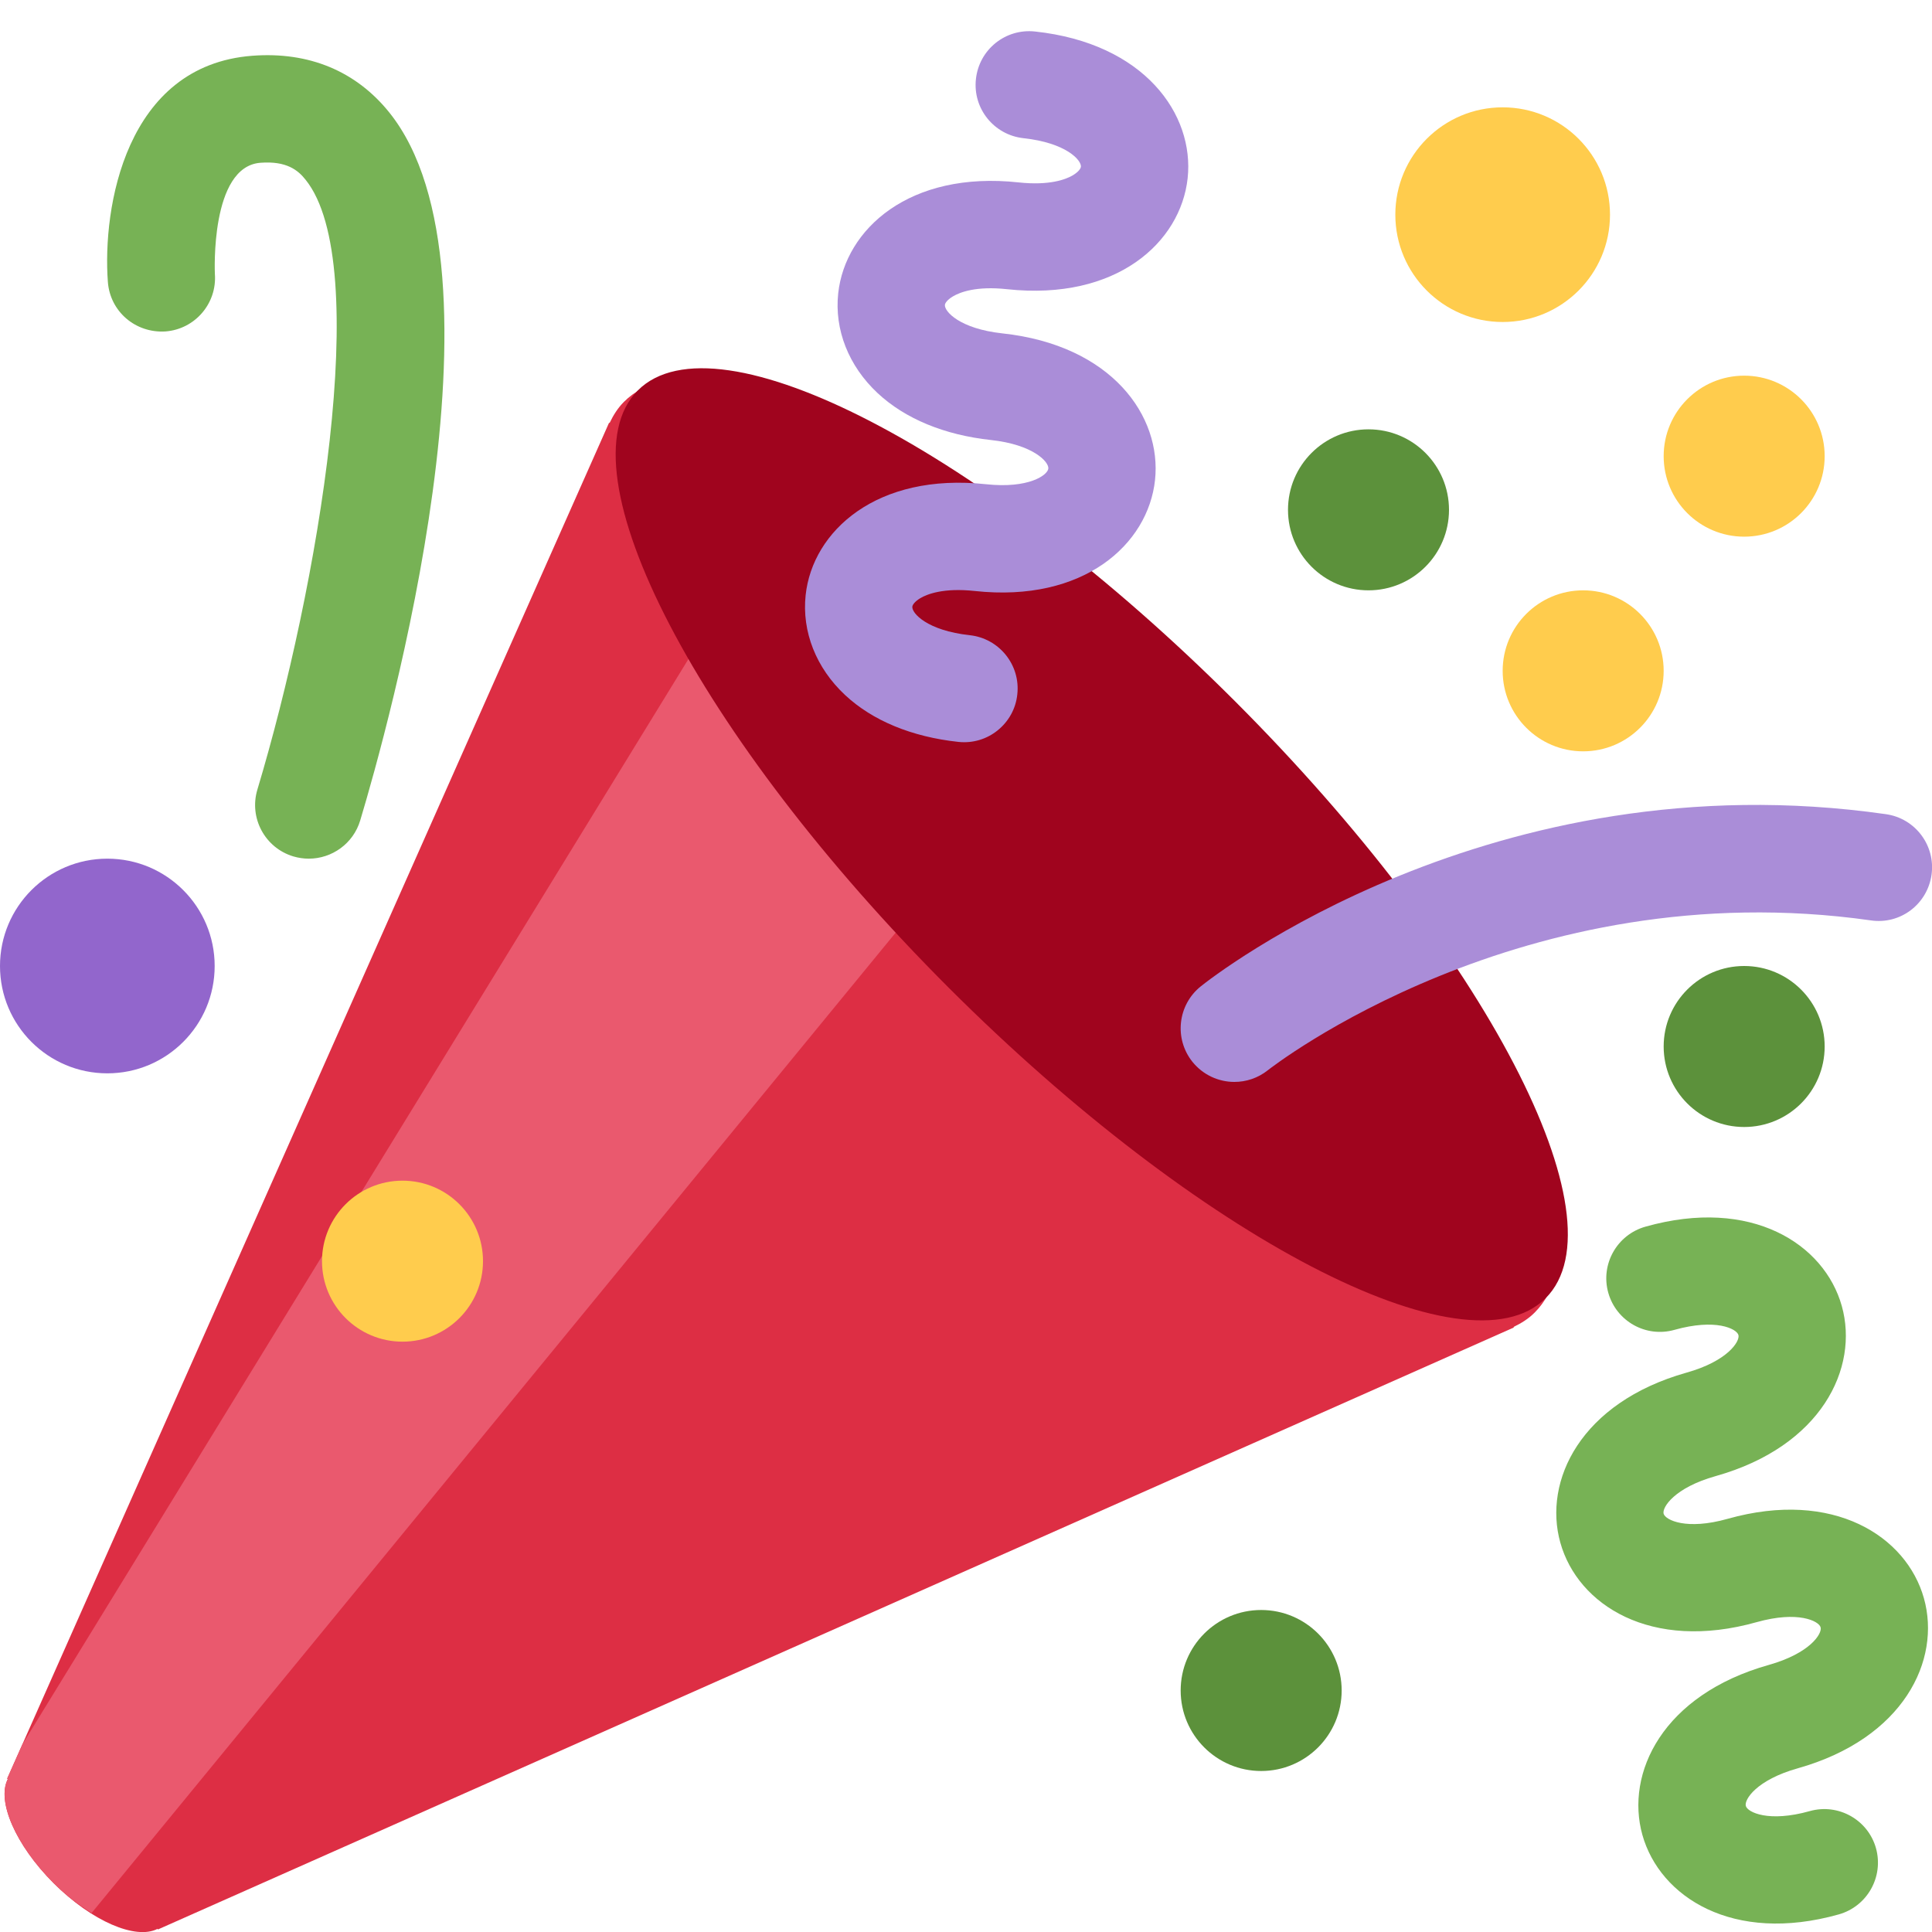
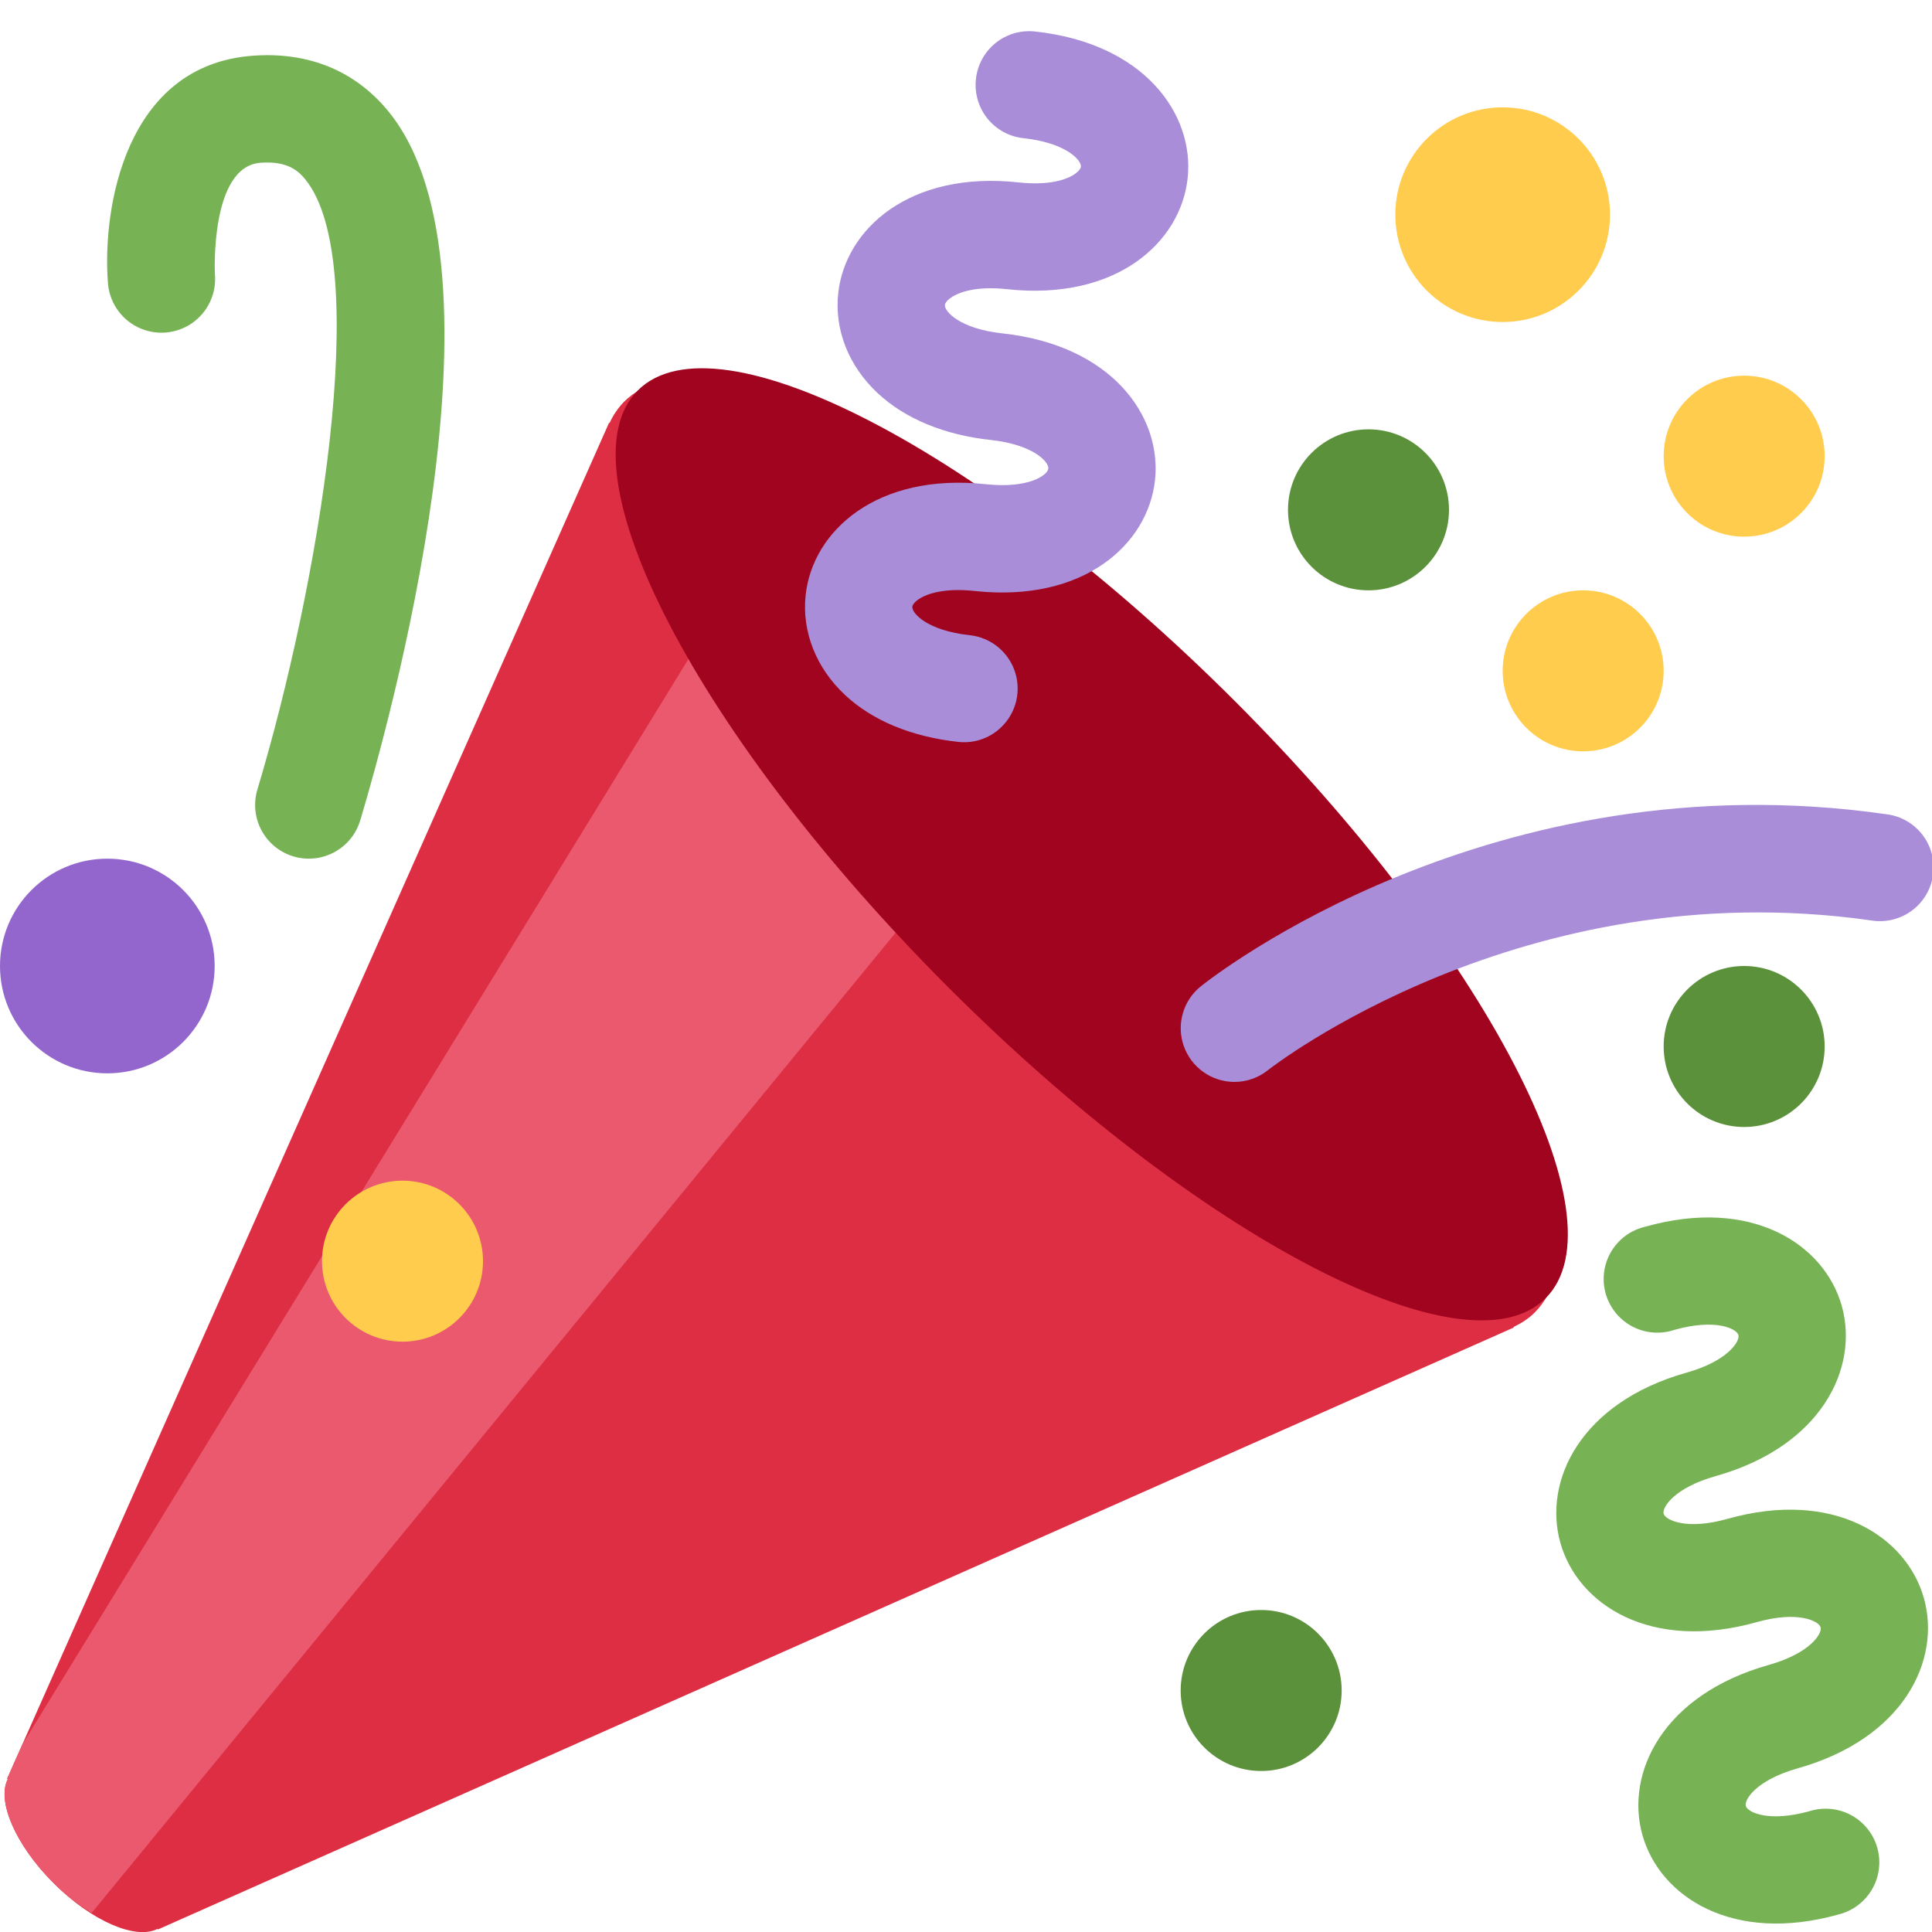
<svg xmlns="http://www.w3.org/2000/svg" viewBox="0 0 36 36">
-   <path fill="#DD2E44" d="M11.626 7.488c-.112.112-.197.247-.268.395l-.008-.008L.134 33.141l.011.011c-.208.403.14 1.223.853 1.937.713.713 1.533 1.061 1.936.853l.01.01L28.21 24.735l-.008-.009c.147-.07.282-.155.395-.269 1.562-1.562-.971-6.627-5.656-11.313-4.687-4.686-9.752-7.218-11.315-5.656z" />
-   <path fill="#EA596E" d="M13 12L.416 32.506l-.282.635.011.011c-.208.403.14 1.223.853 1.937.232.232.473.408.709.557L17 17l-4-5z" />
+   <path fill="#DD2E44" d="M11.626 7.488a1.413 1.413 0 0 0-.268.395l-.008-.008L.134 33.141l.011.011c-.208.403.14 1.223.853 1.937.713.713 1.533 1.061 1.936.853l.01.01L28.21 24.735l-.008-.009c.147-.07.282-.155.395-.269 1.562-1.562-.971-6.627-5.656-11.313-4.687-4.686-9.752-7.218-11.315-5.656z" />
+   <path fill="#EA596E" d="M13 12 .416 32.506l-.282.635.011.011c-.208.403.14 1.223.853 1.937.232.232.473.408.709.557L17 17l-4-5z" />
  <path fill="#A0041E" d="M23.012 13.066c4.67 4.672 7.263 9.652 5.789 11.124-1.473 1.474-6.453-1.118-11.126-5.788-4.671-4.672-7.263-9.654-5.79-11.127 1.474-1.473 6.454 1.119 11.127 5.791z" />
-   <path fill="#AA8DD8" d="M18.59 13.609c-.199.161-.459.245-.734.215-.868-.094-1.598-.396-2.109-.873-.541-.505-.808-1.183-.735-1.862.128-1.192 1.324-2.286 3.363-2.066.793.085 1.147-.17 1.159-.292.014-.121-.277-.446-1.07-.532-.868-.094-1.598-.396-2.11-.873-.541-.505-.809-1.183-.735-1.862.13-1.192 1.325-2.286 3.362-2.065.578.062.883-.057 1.012-.134.103-.063.144-.123.148-.158.012-.121-.275-.446-1.07-.532-.549-.06-.947-.552-.886-1.102.059-.549.55-.946 1.101-.886 2.037.219 2.973 1.542 2.844 2.735-.13 1.194-1.325 2.286-3.364 2.067-.578-.063-.88.057-1.01.134-.103.062-.145.123-.149.157-.013.122.276.446 1.071.532 2.037.22 2.973 1.542 2.844 2.735-.129 1.192-1.324 2.286-3.362 2.065-.578-.062-.882.058-1.012.134-.104.064-.144.124-.148.158-.013.121.276.446 1.07.532.548.06.947.553.886 1.102-.028.274-.167.511-.366.671z" />
-   <path fill="#77B255" d="M30.661 22.857c1.973-.557 3.334.323 3.658 1.478.324 1.154-.378 2.615-2.35 3.17-.77.216-1.001.584-.97.701.034.118.425.312 1.193.095 1.972-.555 3.333.325 3.657 1.479.326 1.155-.378 2.614-2.351 3.17-.769.216-1.001.585-.967.702.033.117.423.311 1.192.095.53-.149 1.084.16 1.233.691.148.532-.161 1.084-.693 1.234-1.971.555-3.333-.323-3.659-1.479-.324-1.154.379-2.613 2.353-3.169.77-.217 1.001-.584.967-.702-.032-.117-.422-.312-1.19-.096-1.974.556-3.334-.322-3.659-1.479-.325-1.154.378-2.613 2.351-3.17.768-.215.999-.585.967-.701-.034-.118-.423-.312-1.192-.096-.532.15-1.083-.16-1.233-.691-.149-.53.161-1.082.693-1.232z" />
-   <path fill="#AA8DD8" d="M23.001 20.16c-.294 0-.584-.129-.782-.375-.345-.432-.274-1.061.156-1.406.218-.175 5.418-4.259 12.767-3.208.547.078.927.584.849 1.131-.078.546-.58.93-1.132.848-6.493-.922-11.187 2.754-11.233 2.791-.186.148-.406.219-.625.219z" />
-   <path fill="#77B255" d="M5.754 16c-.095 0-.192-.014-.288-.042-.529-.159-.829-.716-.67-1.245 1.133-3.773 2.16-9.794.898-11.364-.141-.178-.354-.353-.842-.316-.938.072-.849 2.051-.848 2.071.042.551-.372 1.031-.922 1.072-.559.034-1.031-.372-1.072-.923-.103-1.379.326-4.035 2.692-4.214 1.056-.08 1.933.287 2.552 1.057 2.371 2.951-.036 11.506-.542 13.192-.13.433-.528.712-.958.712z" />
-   <circle fill="#5C913B" cx="25.5" cy="9.5" r="1.5" />
-   <circle fill="#9266CC" cx="2" cy="18" r="2" />
-   <circle fill="#5C913B" cx="32.5" cy="19.5" r="1.5" />
-   <circle fill="#5C913B" cx="23.5" cy="31.5" r="1.5" />
-   <circle fill="#FFCC4D" cx="28" cy="4" r="2" />
-   <circle fill="#FFCC4D" cx="32.5" cy="8.5" r="1.5" />
-   <circle fill="#FFCC4D" cx="29.5" cy="12.5" r="1.5" />
-   <circle fill="#FFCC4D" cx="7.5" cy="23.5" r="1.5" />
+   <path fill="#AA8DD8" d="M18.59 13.609a.99.99 0 0 1-.734.215c-.868-.094-1.598-.396-2.109-.873-.541-.505-.808-1.183-.735-1.862.128-1.192 1.324-2.286 3.363-2.066.793.085 1.147-.17 1.159-.292.014-.121-.277-.446-1.07-.532-.868-.094-1.598-.396-2.11-.873-.541-.505-.809-1.183-.735-1.862.13-1.192 1.325-2.286 3.362-2.065.578.062.883-.057 1.012-.134.103-.063.144-.123.148-.158.012-.121-.275-.446-1.07-.532a.998.998 0 0 1-.886-1.102.997.997 0 0 1 1.101-.886c2.037.219 2.973 1.542 2.844 2.735-.13 1.194-1.325 2.286-3.364 2.067-.578-.063-.88.057-1.01.134-.103.062-.145.123-.149.157-.013.122.276.446 1.071.532 2.037.22 2.973 1.542 2.844 2.735-.129 1.192-1.324 2.286-3.362 2.065-.578-.062-.882.058-1.012.134-.104.064-.144.124-.148.158-.013.121.276.446 1.07.532a1 1 0 0 1 .52 1.773z" />
+   <path fill="#77B255" d="M30.661 22.857c1.973-.557 3.334.323 3.658 1.478.324 1.154-.378 2.615-2.35 3.17-.77.216-1.001.584-.97.701.034.118.425.312 1.193.095 1.972-.555 3.333.325 3.657 1.479.326 1.155-.378 2.614-2.351 3.17-.769.216-1.001.585-.967.702.033.117.423.311 1.192.095a1 1 0 1 1 .54 1.925c-1.971.555-3.333-.323-3.659-1.479-.324-1.154.379-2.613 2.353-3.169.77-.217 1.001-.584.967-.702-.032-.117-.422-.312-1.19-.096-1.974.556-3.334-.322-3.659-1.479-.325-1.154.378-2.613 2.351-3.17.768-.215.999-.585.967-.701-.034-.118-.423-.312-1.192-.096a1 1 0 1 1-.54-1.923z" />
+   <path fill="#AA8DD8" d="M23.001 20.16a1.001 1.001 0 0 1-.626-1.781c.218-.175 5.418-4.259 12.767-3.208a1 1 0 1 1-.283 1.979c-6.493-.922-11.187 2.754-11.233 2.791a.999.999 0 0 1-.625.219z" />
+   <path fill="#77B255" d="M5.754 16a1 1 0 0 1-.958-1.287c1.133-3.773 2.16-9.794.898-11.364-.141-.178-.354-.353-.842-.316-.938.072-.849 2.051-.848 2.071a1 1 0 1 1-1.994.149c-.103-1.379.326-4.035 2.692-4.214 1.056-.08 1.933.287 2.552 1.057 2.371 2.951-.036 11.506-.542 13.192a1 1 0 0 1-.958.712z" />
+   <circle cx="25.5" cy="9.5" r="1.5" fill="#5C913B" />
+   <circle cx="2" cy="18" r="2" fill="#9266CC" />
+   <circle cx="32.5" cy="19.5" r="1.5" fill="#5C913B" />
+   <circle cx="23.5" cy="31.5" r="1.5" fill="#5C913B" />
+   <circle cx="28" cy="4" r="2" fill="#FFCC4D" />
+   <circle cx="32.5" cy="8.5" r="1.5" fill="#FFCC4D" />
+   <circle cx="29.5" cy="12.5" r="1.5" fill="#FFCC4D" />
+   <circle cx="7.5" cy="23.5" r="1.5" fill="#FFCC4D" />
</svg>
